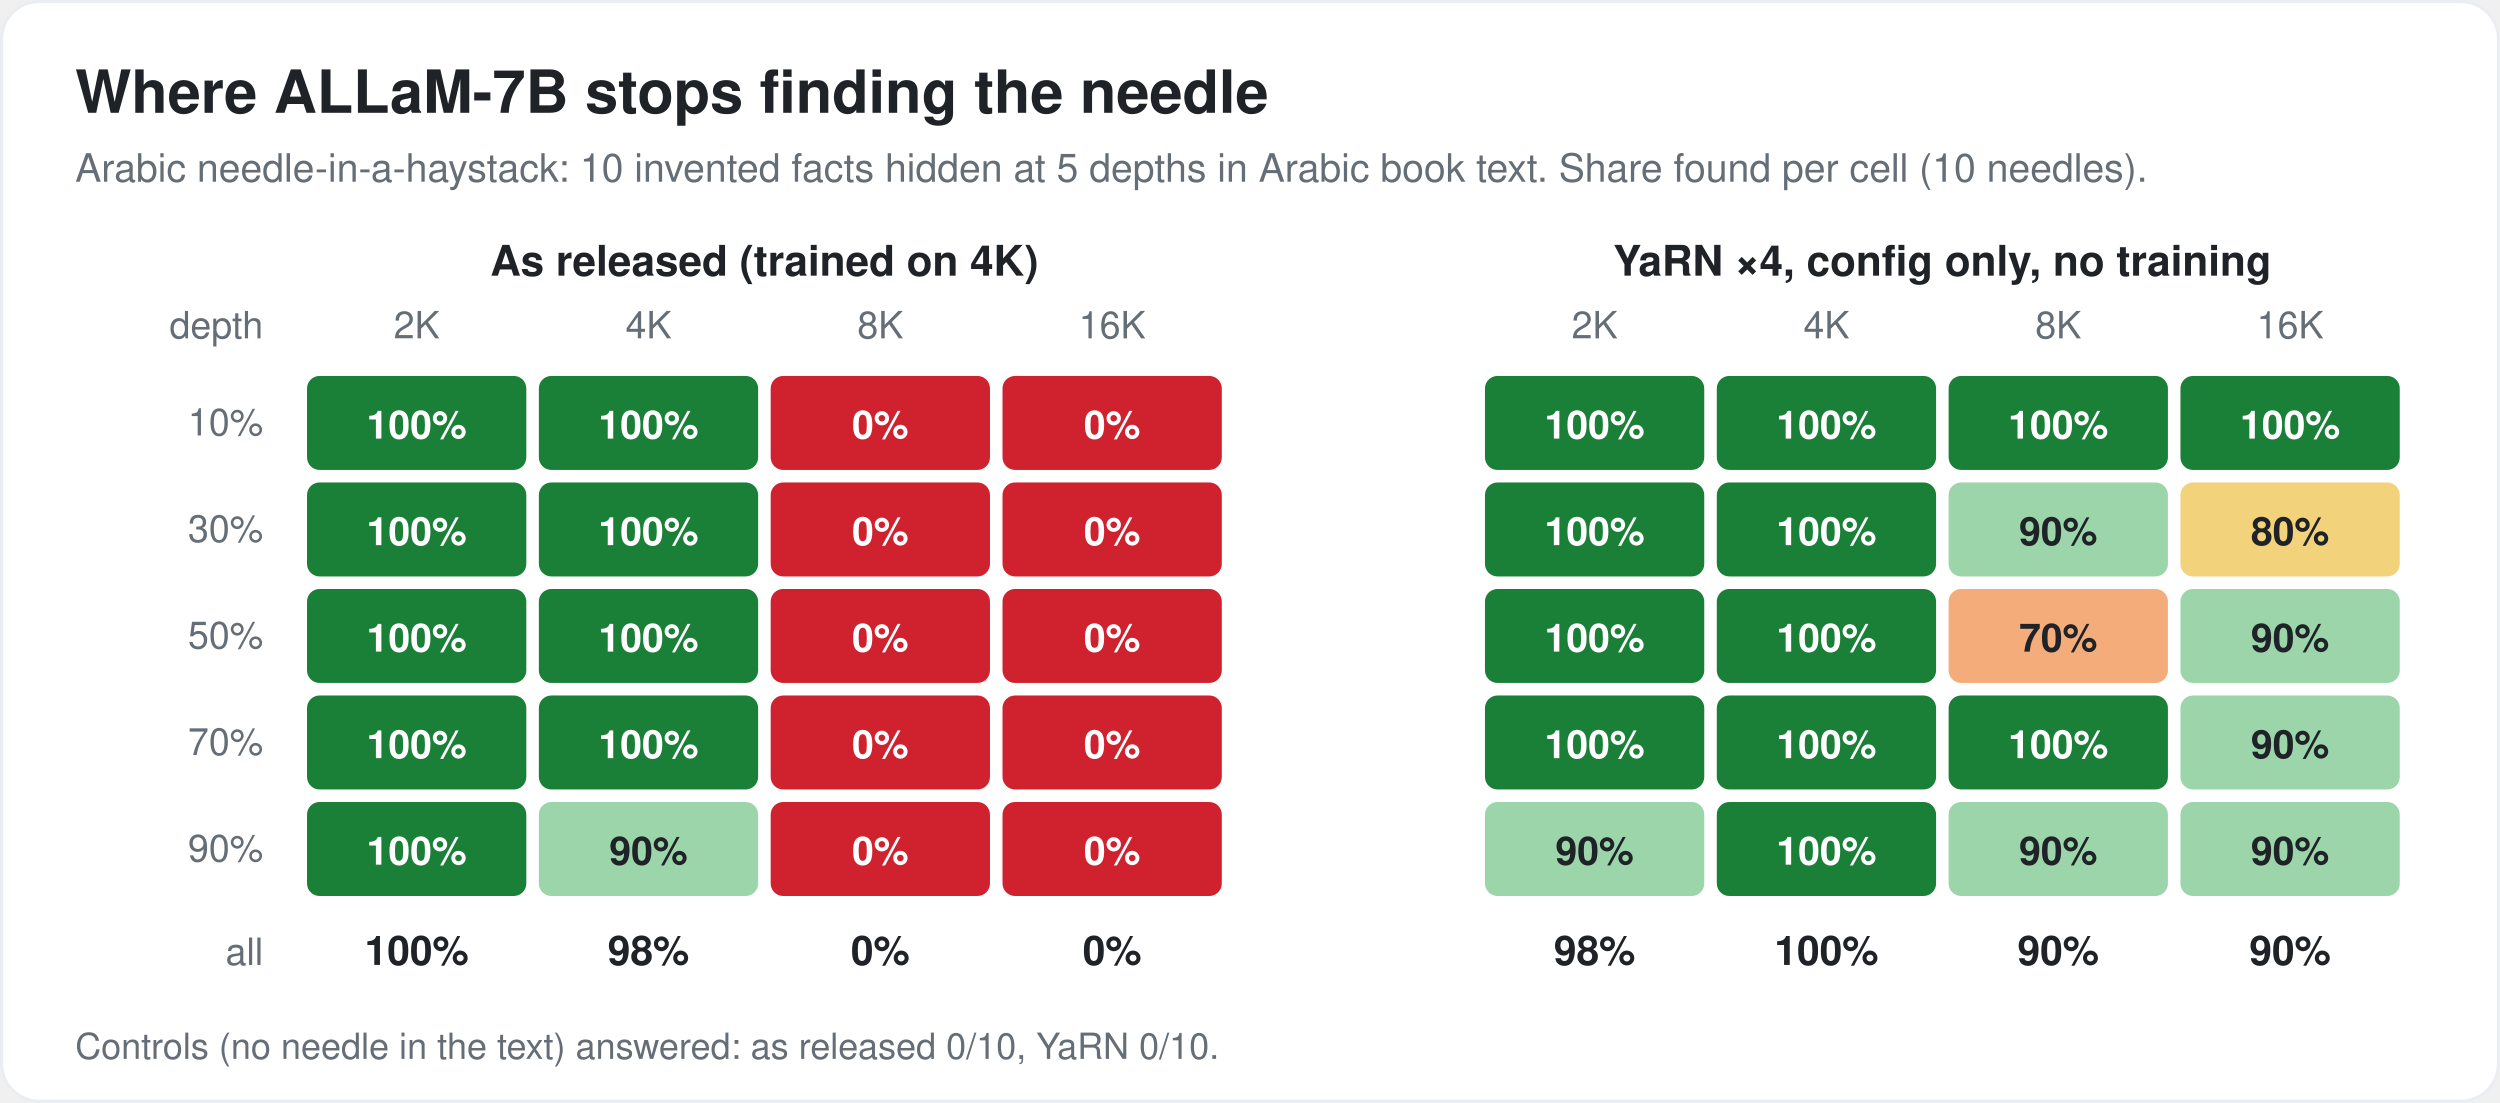
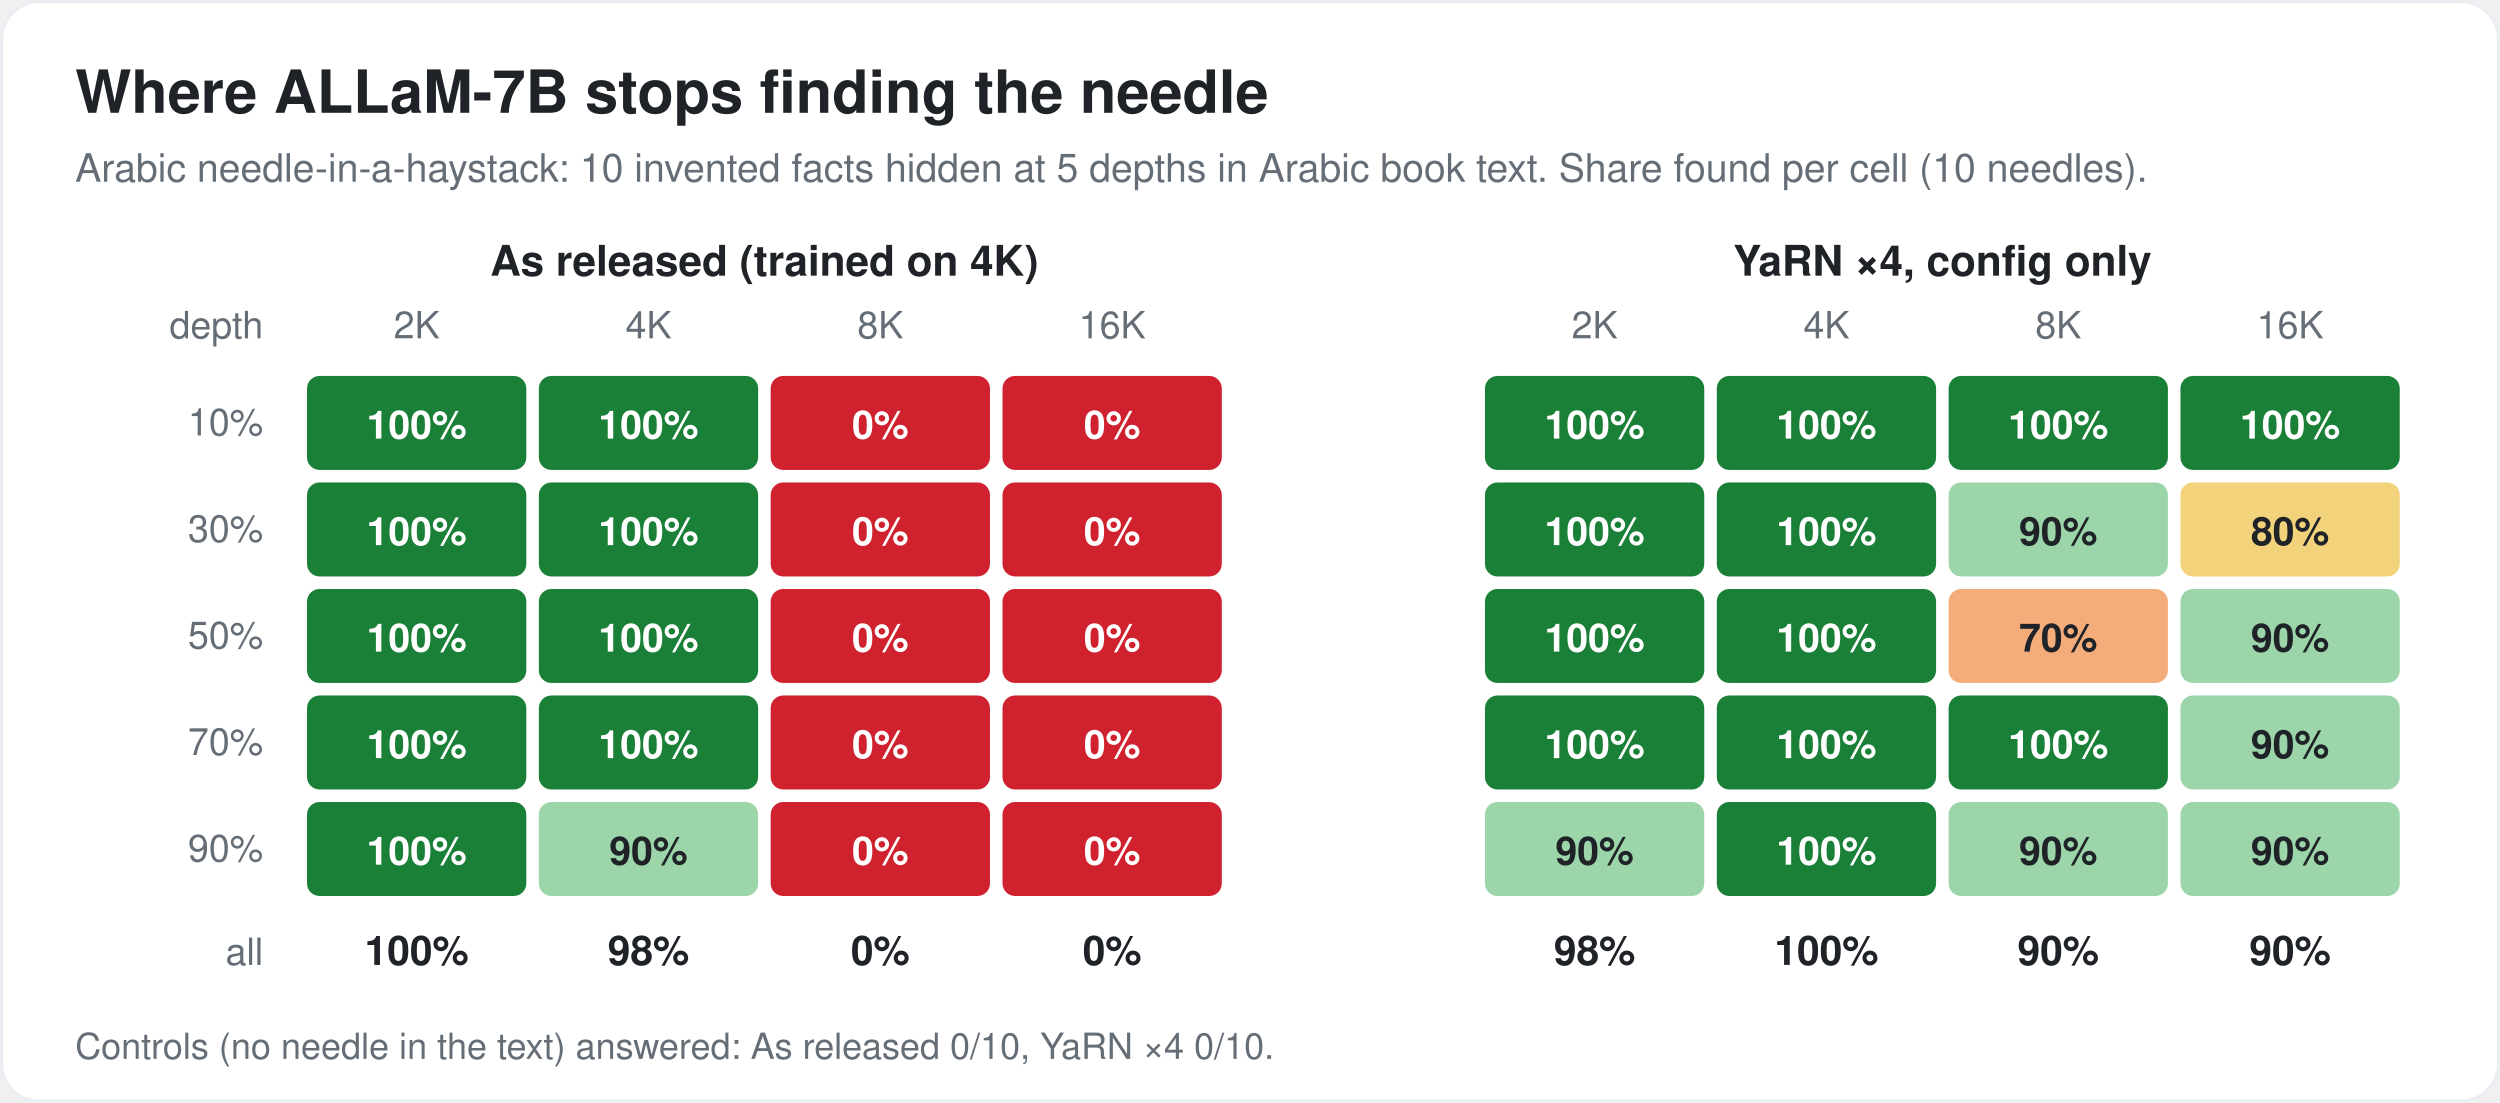
<svg xmlns="http://www.w3.org/2000/svg" width="798" height="352" viewBox="0 0 798 352" role="img">
  <style>text{font-family:system-ui, -apple-system, 'Segoe UI', Helvetica, Arial, sans-serif}.f-bg{fill:#ffffff}.s-bg{stroke:#ffffff}.f-ink{fill:#1f2328}.s-ink{stroke:#1f2328}.f-muted{fill:#656d76}.s-muted{stroke:#656d76}.f-grid{fill:#eaeef2}.s-grid{stroke:#eaeef2}.f-axis{fill:#afb8c1}.s-axis{stroke:#afb8c1}.f-white{fill:#ffffff}.s-white{stroke:#ffffff}.f-base{fill:#8c959f}.s-base{stroke:#8c959f}.f-yarn{fill:#0e7c86}.s-yarn{stroke:#0e7c86}.f-ours{fill:#1a7f37}.s-ours{stroke:#1a7f37}.f-rec{fill:#bf8700}.s-rec{stroke:#bf8700}.f-h5{fill:#1a7f37}.s-h5{stroke:#1a7f37}.f-h4{fill:#9bd5a9}.s-h4{stroke:#9bd5a9}.f-h3{fill:#f2d27a}.s-h3{stroke:#f2d27a}.f-h2{fill:#f3ac7a}.s-h2{stroke:#f3ac7a}.f-h1{fill:#f2a6a0}.s-h1{stroke:#f2a6a0}.f-h0{fill:#cf222e}.s-h0{stroke:#cf222e}@media (prefers-color-scheme:dark){.f-bg{fill:#0d1117}.s-bg{stroke:#0d1117}.f-ink{fill:#e6edf3}.s-ink{stroke:#e6edf3}.f-muted{fill:#8d96a0}.s-muted{stroke:#8d96a0}.f-grid{fill:#21262d}.s-grid{stroke:#21262d}.f-axis{fill:#484f58}.s-axis{stroke:#484f58}.f-white{fill:#ffffff}.s-white{stroke:#ffffff}.f-base{fill:#6e7681}.s-base{stroke:#6e7681}.f-yarn{fill:#2bb3c0}.s-yarn{stroke:#2bb3c0}.f-ours{fill:#3fb950}.s-ours{stroke:#3fb950}.f-rec{fill:#d29922}.s-rec{stroke:#d29922}.f-h5{fill:#238636}.s-h5{stroke:#238636}.f-h4{fill:#1f5f30}.s-h4{stroke:#1f5f30}.f-h3{fill:#6b5110}.s-h3{stroke:#6b5110}.f-h2{fill:#7c3b12}.s-h2{stroke:#7c3b12}.f-h1{fill:#6e211d}.s-h1{stroke:#6e211d}.f-h0{fill:#b62324}.s-h0{stroke:#b62324}}</style>
  <rect x="0.5" y="0.5" width="797" height="351" rx="12" class="f-bg s-grid" />
  <text x="24.0" y="36.0" font-size="19" text-anchor="start" class="f-ink" font-weight="bold">Where ALLaM-7B stops finding the needle</text>
  <text x="24.0" y="58.0" font-size="12.5" text-anchor="start" class="f-muted" font-weight="normal">Arabic needle-in-a-haystack: 10 invented facts hidden at 5 depths in Arabic book text. Share found per cell (10 needles).</text>
  <text x="244.0" y="88.0" font-size="13.5" text-anchor="middle" class="f-ink" font-weight="bold">As released (trained on 4K)</text>
  <text x="133.0" y="108.0" font-size="12" text-anchor="middle" class="f-muted" font-weight="normal">2K</text>
  <text x="207.0" y="108.0" font-size="12" text-anchor="middle" class="f-muted" font-weight="normal">4K</text>
  <text x="281.0" y="108.0" font-size="12" text-anchor="middle" class="f-muted" font-weight="normal">8K</text>
  <text x="355.0" y="108.0" font-size="12" text-anchor="middle" class="f-muted" font-weight="normal">16K</text>
  <text x="84.0" y="139.0" font-size="12" text-anchor="end" class="f-muted" font-weight="normal">10%</text>
  <rect x="98.0" y="120.0" width="70.0" height="30.0" rx="4" class="f-h5" />
  <text x="133.0" y="140.0" font-size="12.5" text-anchor="middle" class="f-white" font-weight="bold">100%</text>
  <rect x="172.0" y="120.0" width="70.0" height="30.0" rx="4" class="f-h5" />
  <text x="207.0" y="140.0" font-size="12.5" text-anchor="middle" class="f-white" font-weight="bold">100%</text>
  <rect x="246.0" y="120.0" width="70.0" height="30.0" rx="4" class="f-h0" />
  <text x="281.0" y="140.0" font-size="12.5" text-anchor="middle" class="f-white" font-weight="bold">0%</text>
  <rect x="320.0" y="120.0" width="70.0" height="30.0" rx="4" class="f-h0" />
  <text x="355.0" y="140.0" font-size="12.5" text-anchor="middle" class="f-white" font-weight="bold">0%</text>
  <text x="84.0" y="173.0" font-size="12" text-anchor="end" class="f-muted" font-weight="normal">30%</text>
  <rect x="98.0" y="154.0" width="70.0" height="30.0" rx="4" class="f-h5" />
  <text x="133.0" y="174.0" font-size="12.5" text-anchor="middle" class="f-white" font-weight="bold">100%</text>
  <rect x="172.0" y="154.0" width="70.0" height="30.0" rx="4" class="f-h5" />
  <text x="207.0" y="174.0" font-size="12.5" text-anchor="middle" class="f-white" font-weight="bold">100%</text>
  <rect x="246.0" y="154.0" width="70.0" height="30.0" rx="4" class="f-h0" />
  <text x="281.0" y="174.0" font-size="12.5" text-anchor="middle" class="f-white" font-weight="bold">0%</text>
  <rect x="320.0" y="154.0" width="70.0" height="30.0" rx="4" class="f-h0" />
  <text x="355.0" y="174.0" font-size="12.5" text-anchor="middle" class="f-white" font-weight="bold">0%</text>
  <text x="84.0" y="207.0" font-size="12" text-anchor="end" class="f-muted" font-weight="normal">50%</text>
  <rect x="98.0" y="188.0" width="70.0" height="30.0" rx="4" class="f-h5" />
  <text x="133.0" y="208.0" font-size="12.5" text-anchor="middle" class="f-white" font-weight="bold">100%</text>
  <rect x="172.0" y="188.0" width="70.0" height="30.0" rx="4" class="f-h5" />
  <text x="207.0" y="208.0" font-size="12.5" text-anchor="middle" class="f-white" font-weight="bold">100%</text>
  <rect x="246.0" y="188.0" width="70.0" height="30.0" rx="4" class="f-h0" />
  <text x="281.0" y="208.0" font-size="12.5" text-anchor="middle" class="f-white" font-weight="bold">0%</text>
  <rect x="320.0" y="188.0" width="70.0" height="30.0" rx="4" class="f-h0" />
  <text x="355.0" y="208.0" font-size="12.5" text-anchor="middle" class="f-white" font-weight="bold">0%</text>
  <text x="84.0" y="241.0" font-size="12" text-anchor="end" class="f-muted" font-weight="normal">70%</text>
  <rect x="98.0" y="222.0" width="70.0" height="30.0" rx="4" class="f-h5" />
  <text x="133.0" y="242.0" font-size="12.5" text-anchor="middle" class="f-white" font-weight="bold">100%</text>
  <rect x="172.0" y="222.0" width="70.0" height="30.0" rx="4" class="f-h5" />
  <text x="207.0" y="242.0" font-size="12.5" text-anchor="middle" class="f-white" font-weight="bold">100%</text>
  <rect x="246.0" y="222.0" width="70.0" height="30.0" rx="4" class="f-h0" />
  <text x="281.0" y="242.0" font-size="12.5" text-anchor="middle" class="f-white" font-weight="bold">0%</text>
  <rect x="320.0" y="222.0" width="70.0" height="30.0" rx="4" class="f-h0" />
  <text x="355.0" y="242.0" font-size="12.5" text-anchor="middle" class="f-white" font-weight="bold">0%</text>
  <text x="84.0" y="275.0" font-size="12" text-anchor="end" class="f-muted" font-weight="normal">90%</text>
  <rect x="98.0" y="256.0" width="70.0" height="30.0" rx="4" class="f-h5" />
  <text x="133.0" y="276.0" font-size="12.5" text-anchor="middle" class="f-white" font-weight="bold">100%</text>
  <rect x="172.0" y="256.0" width="70.0" height="30.0" rx="4" class="f-h4" />
  <text x="207.0" y="276.0" font-size="12.5" text-anchor="middle" class="f-ink" font-weight="bold">90%</text>
  <rect x="246.0" y="256.0" width="70.0" height="30.0" rx="4" class="f-h0" />
  <text x="281.0" y="276.0" font-size="12.5" text-anchor="middle" class="f-white" font-weight="bold">0%</text>
  <rect x="320.0" y="256.0" width="70.0" height="30.0" rx="4" class="f-h0" />
  <text x="355.0" y="276.0" font-size="12.5" text-anchor="middle" class="f-white" font-weight="bold">0%</text>
  <text x="133.0" y="308.0" font-size="13" text-anchor="middle" class="f-ink" font-weight="bold">100%</text>
  <text x="207.0" y="308.0" font-size="13" text-anchor="middle" class="f-ink" font-weight="bold">98%</text>
  <text x="281.0" y="308.0" font-size="13" text-anchor="middle" class="f-ink" font-weight="bold">0%</text>
  <text x="355.0" y="308.0" font-size="13" text-anchor="middle" class="f-ink" font-weight="bold">0%</text>
-   <text x="620.0" y="88.0" font-size="13.5" text-anchor="middle" class="f-ink" font-weight="bold">YaRN ×4, config only, no training</text>
+   <text x="620.0" y="88.0" font-size="13.5" text-anchor="middle" class="f-ink" font-weight="bold">YaRN ×4, config only</text>
  <text x="509.0" y="108.0" font-size="12" text-anchor="middle" class="f-muted" font-weight="normal">2K</text>
  <text x="583.0" y="108.0" font-size="12" text-anchor="middle" class="f-muted" font-weight="normal">4K</text>
  <text x="657.0" y="108.0" font-size="12" text-anchor="middle" class="f-muted" font-weight="normal">8K</text>
  <text x="731.0" y="108.0" font-size="12" text-anchor="middle" class="f-muted" font-weight="normal">16K</text>
  <rect x="474.0" y="120.0" width="70.0" height="30.0" rx="4" class="f-h5" />
  <text x="509.0" y="140.0" font-size="12.5" text-anchor="middle" class="f-white" font-weight="bold">100%</text>
  <rect x="548.0" y="120.0" width="70.0" height="30.0" rx="4" class="f-h5" />
  <text x="583.0" y="140.0" font-size="12.5" text-anchor="middle" class="f-white" font-weight="bold">100%</text>
  <rect x="622.0" y="120.0" width="70.0" height="30.0" rx="4" class="f-h5" />
  <text x="657.0" y="140.0" font-size="12.5" text-anchor="middle" class="f-white" font-weight="bold">100%</text>
  <rect x="696.0" y="120.0" width="70.0" height="30.0" rx="4" class="f-h5" />
  <text x="731.0" y="140.0" font-size="12.5" text-anchor="middle" class="f-white" font-weight="bold">100%</text>
  <rect x="474.0" y="154.0" width="70.0" height="30.0" rx="4" class="f-h5" />
  <text x="509.0" y="174.0" font-size="12.5" text-anchor="middle" class="f-white" font-weight="bold">100%</text>
  <rect x="548.0" y="154.0" width="70.0" height="30.0" rx="4" class="f-h5" />
  <text x="583.0" y="174.0" font-size="12.5" text-anchor="middle" class="f-white" font-weight="bold">100%</text>
  <rect x="622.0" y="154.0" width="70.0" height="30.0" rx="4" class="f-h4" />
  <text x="657.0" y="174.0" font-size="12.5" text-anchor="middle" class="f-ink" font-weight="bold">90%</text>
  <rect x="696.0" y="154.0" width="70.0" height="30.0" rx="4" class="f-h3" />
  <text x="731.0" y="174.0" font-size="12.5" text-anchor="middle" class="f-ink" font-weight="bold">80%</text>
  <rect x="474.0" y="188.0" width="70.0" height="30.0" rx="4" class="f-h5" />
  <text x="509.0" y="208.0" font-size="12.5" text-anchor="middle" class="f-white" font-weight="bold">100%</text>
  <rect x="548.0" y="188.0" width="70.0" height="30.0" rx="4" class="f-h5" />
  <text x="583.0" y="208.0" font-size="12.5" text-anchor="middle" class="f-white" font-weight="bold">100%</text>
  <rect x="622.0" y="188.0" width="70.0" height="30.0" rx="4" class="f-h2" />
  <text x="657.0" y="208.0" font-size="12.5" text-anchor="middle" class="f-ink" font-weight="bold">70%</text>
  <rect x="696.0" y="188.0" width="70.0" height="30.0" rx="4" class="f-h4" />
  <text x="731.0" y="208.0" font-size="12.5" text-anchor="middle" class="f-ink" font-weight="bold">90%</text>
  <rect x="474.0" y="222.0" width="70.0" height="30.0" rx="4" class="f-h5" />
  <text x="509.0" y="242.0" font-size="12.5" text-anchor="middle" class="f-white" font-weight="bold">100%</text>
  <rect x="548.0" y="222.0" width="70.0" height="30.0" rx="4" class="f-h5" />
  <text x="583.0" y="242.0" font-size="12.5" text-anchor="middle" class="f-white" font-weight="bold">100%</text>
  <rect x="622.0" y="222.0" width="70.0" height="30.0" rx="4" class="f-h5" />
  <text x="657.0" y="242.0" font-size="12.5" text-anchor="middle" class="f-white" font-weight="bold">100%</text>
  <rect x="696.0" y="222.0" width="70.0" height="30.0" rx="4" class="f-h4" />
  <text x="731.0" y="242.0" font-size="12.5" text-anchor="middle" class="f-ink" font-weight="bold">90%</text>
  <rect x="474.0" y="256.0" width="70.0" height="30.0" rx="4" class="f-h4" />
  <text x="509.0" y="276.0" font-size="12.5" text-anchor="middle" class="f-ink" font-weight="bold">90%</text>
  <rect x="548.0" y="256.0" width="70.0" height="30.0" rx="4" class="f-h5" />
  <text x="583.0" y="276.0" font-size="12.5" text-anchor="middle" class="f-white" font-weight="bold">100%</text>
  <rect x="622.0" y="256.0" width="70.0" height="30.0" rx="4" class="f-h4" />
  <text x="657.0" y="276.0" font-size="12.5" text-anchor="middle" class="f-ink" font-weight="bold">90%</text>
  <rect x="696.0" y="256.0" width="70.0" height="30.0" rx="4" class="f-h4" />
  <text x="731.0" y="276.0" font-size="12.5" text-anchor="middle" class="f-ink" font-weight="bold">90%</text>
  <text x="509.0" y="308.0" font-size="13" text-anchor="middle" class="f-ink" font-weight="bold">98%</text>
  <text x="583.0" y="308.0" font-size="13" text-anchor="middle" class="f-ink" font-weight="bold">100%</text>
  <text x="657.0" y="308.0" font-size="13" text-anchor="middle" class="f-ink" font-weight="bold">90%</text>
  <text x="731.0" y="308.0" font-size="13" text-anchor="middle" class="f-ink" font-weight="bold">90%</text>
  <text x="84.0" y="308.0" font-size="12" text-anchor="end" class="f-muted" font-weight="normal">all</text>
  <text x="84.0" y="108.0" font-size="12" text-anchor="end" class="f-muted" font-weight="normal">depth</text>
-   <text x="24.0" y="338.0" font-size="11.5" text-anchor="start" class="f-muted" font-weight="normal">Controls (no needle in the text) answered: as released 0/10, YaRN 0/10.</text>
+   <text x="24.0" y="338.0" font-size="11.5" text-anchor="start" class="f-muted" font-weight="normal">Controls (no needle in the text) answered: As released 0/10, YaRN ×4 0/10.</text>
</svg>
